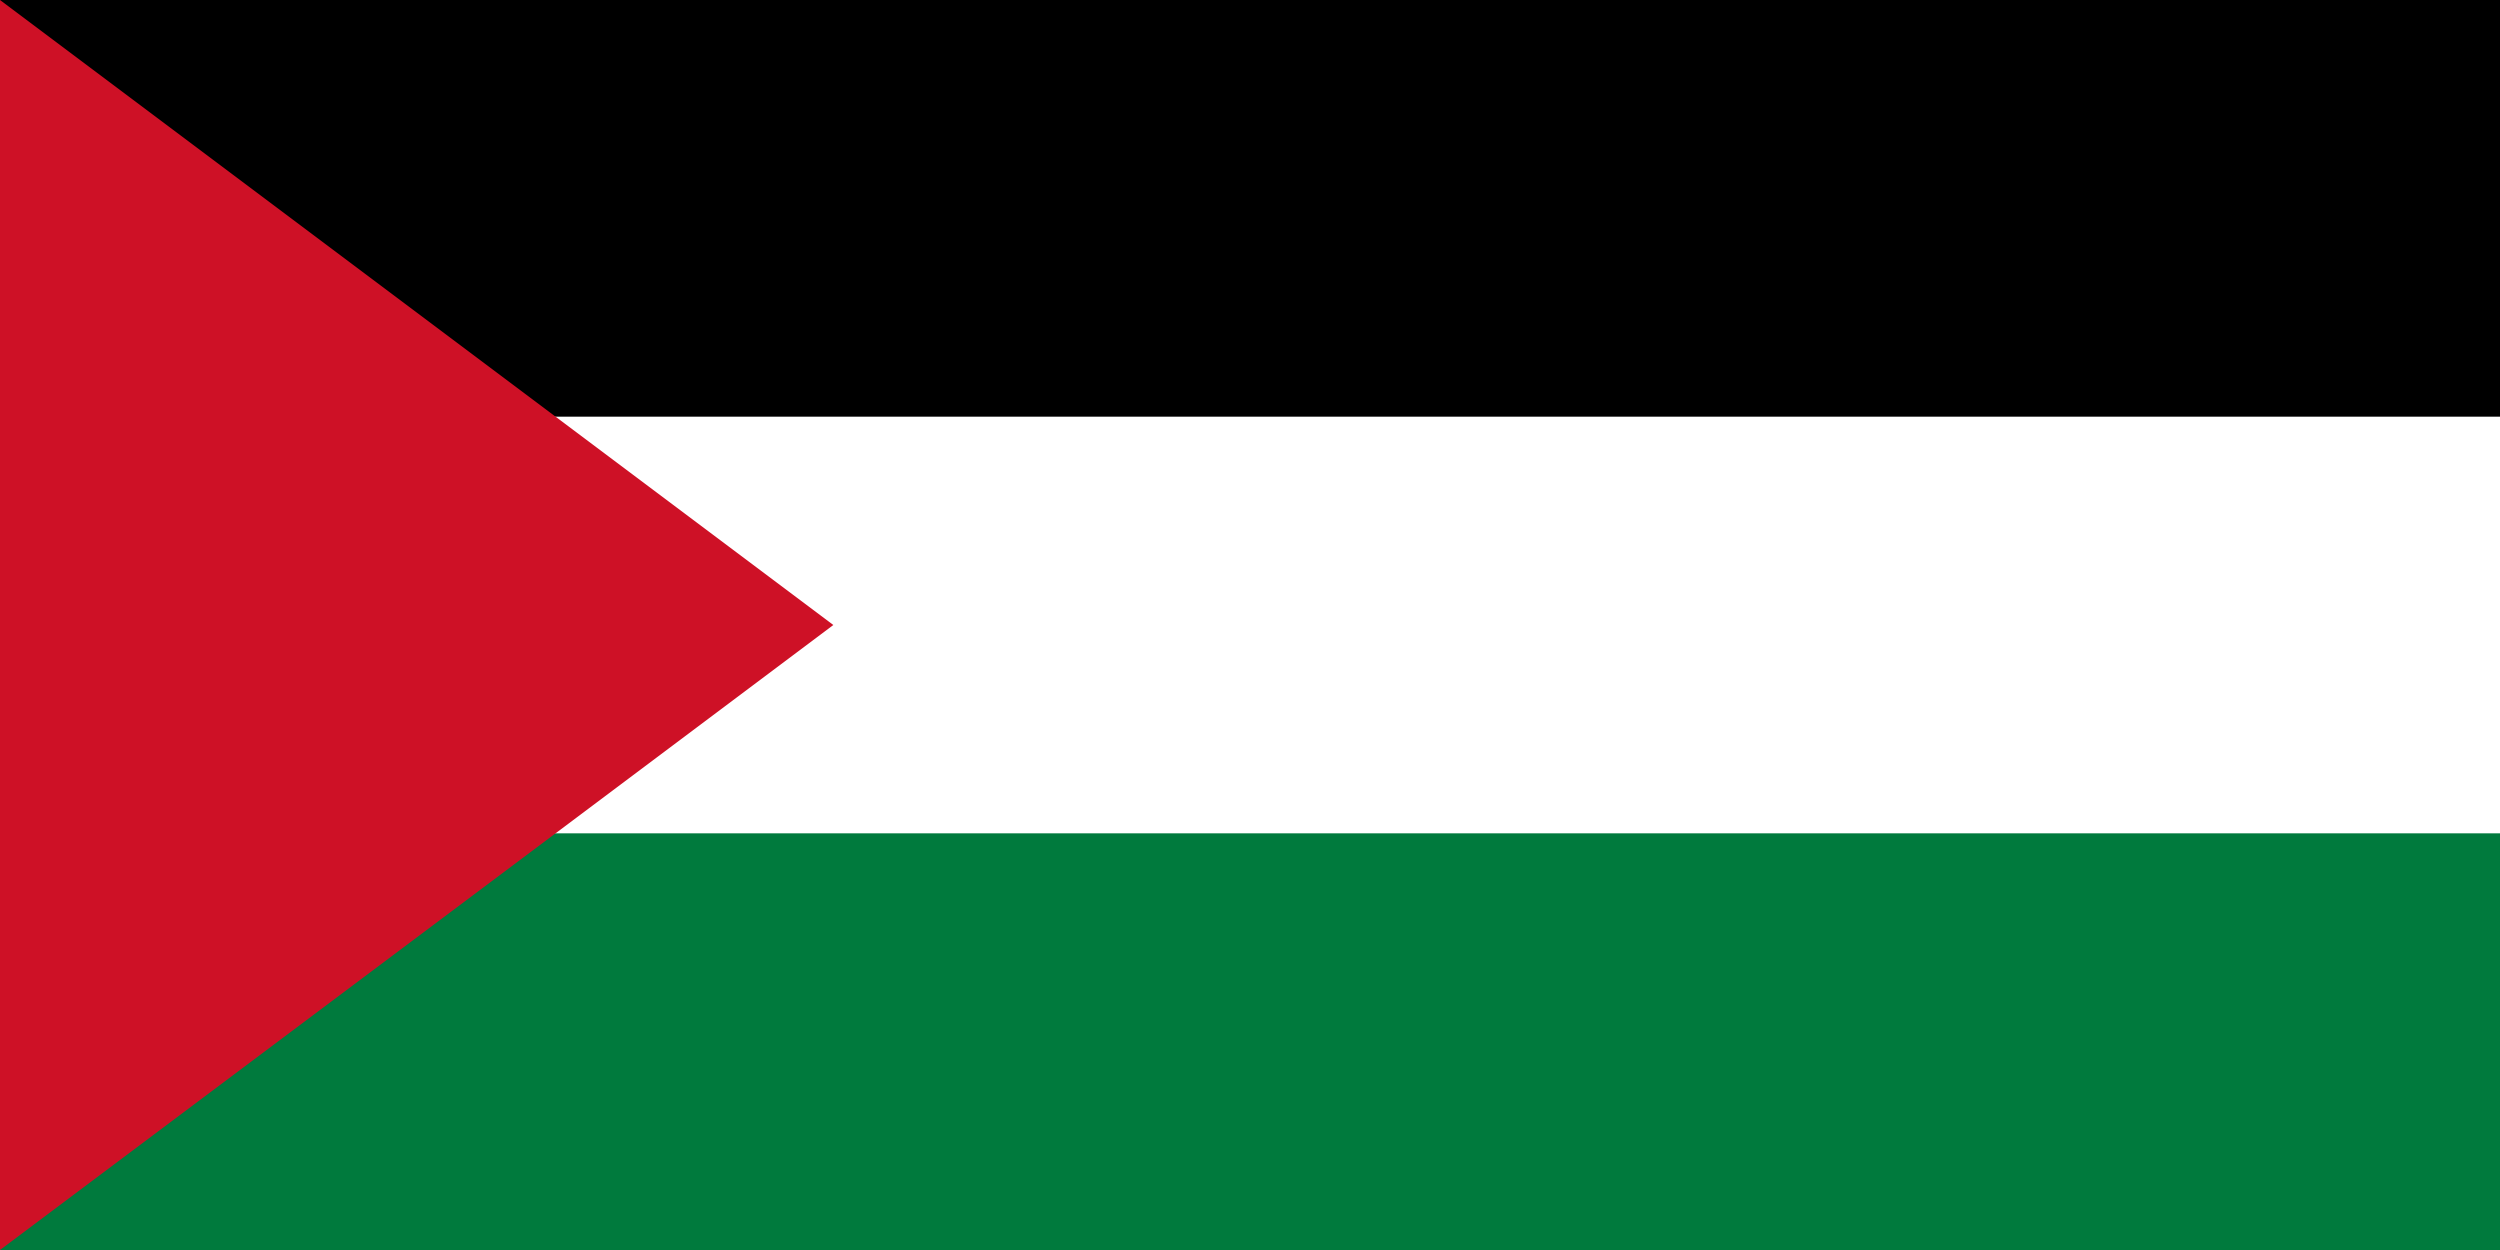
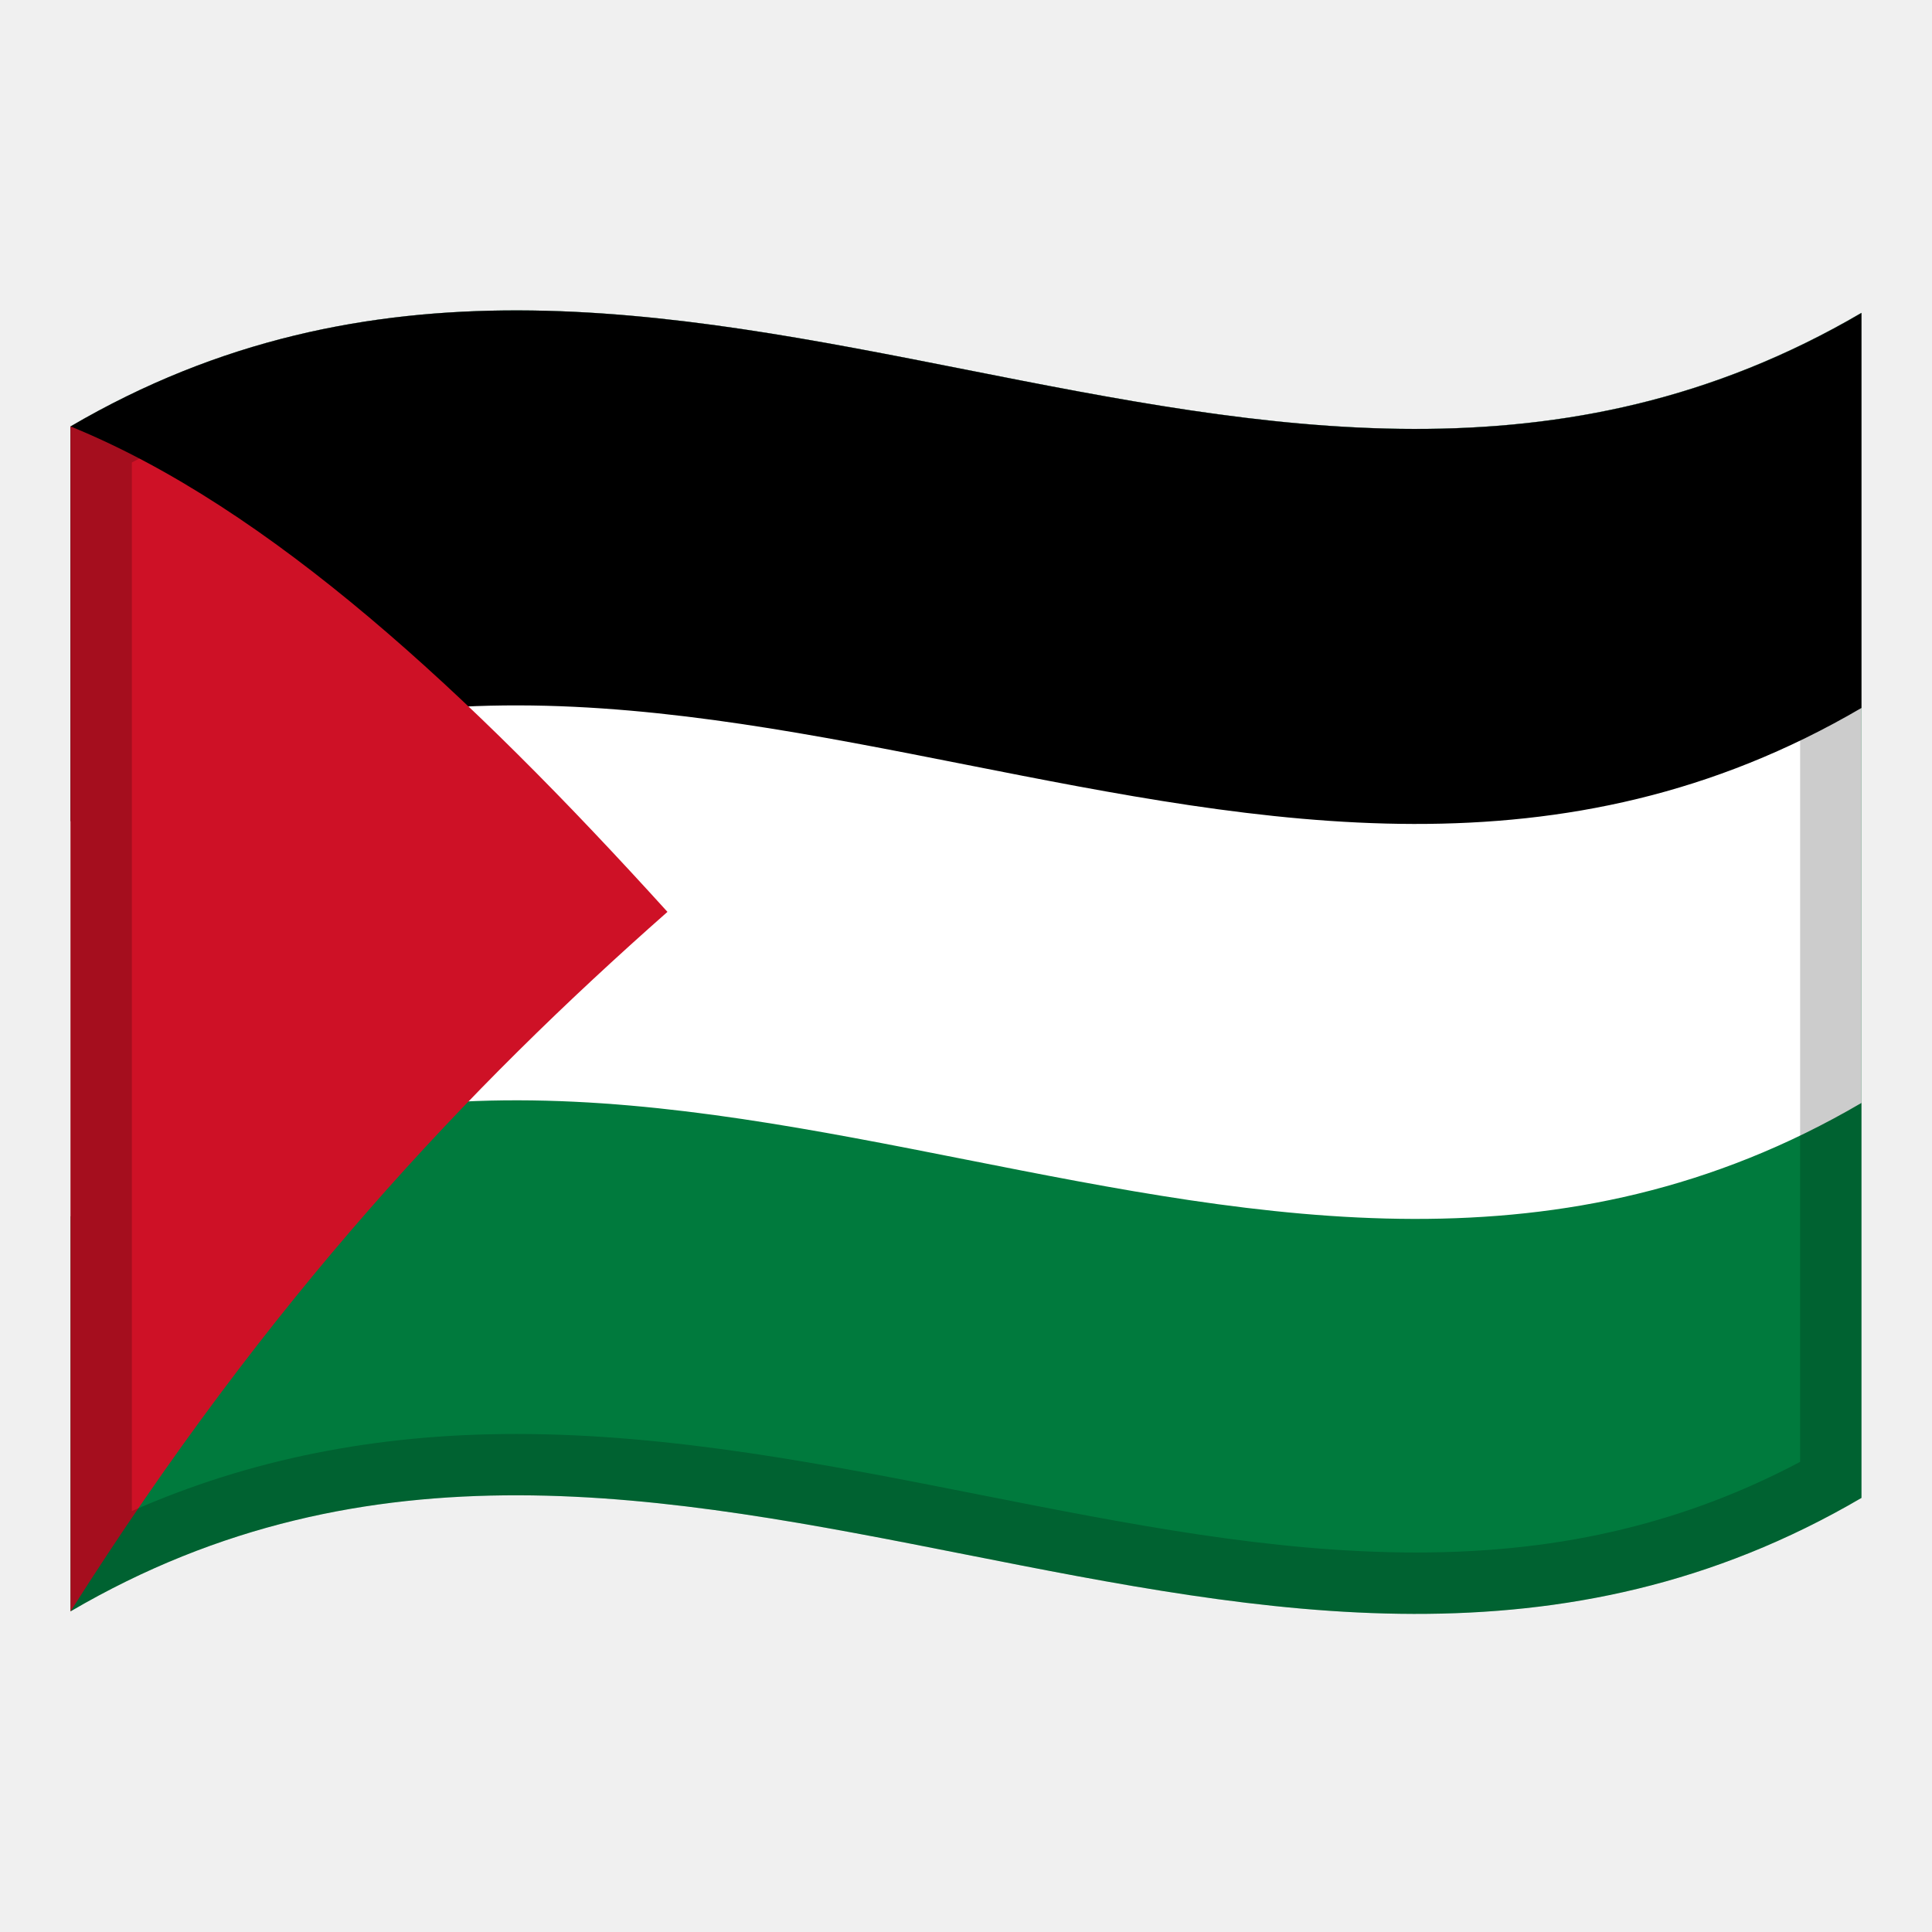
- <svg xmlns="http://www.w3.org/2000/svg" width="1200" height="600" viewBox="0 0 6 3">
-   <rect fill="#007A3D" width="6" height="3" />
-   <rect fill="#FFF" width="6" height="2" />
-   <rect width="6" height="1" />
-   <path fill="#CE1126" d="M0,0l2,1.5L0,3Z" />
+ <svg xmlns="http://www.w3.org/2000/svg" version="1.1" id="Layer_1" x="0px" y="0px" viewBox="0 0 1260 1260" style="enable-background:new 0 0 1260 1260;" xml:space="preserve">
+   <g>
+     <g>
+       <path d="M46,278.1v772.8c389.3-228,778.7,153.9,1168-74V204C824.7,432,435.3,50.2,46,278.1z" fill="#007A3D" />
+       <path d="M46,278.1v515.2c389.3-228,778.7,153.9,1168-74V204.1C824.7,432,435.3,50.2,46,278.1z" fill="#FFFFFF" />
+       <path d="M46,278.1v257.6c389.3-227.9,778.7,153.9,1168-74V204.1C824.7,432,435.3,50.2,46,278.1z" />
+       <path d="M46,278.1v772.8c129.8-204.8,259.6-341.8,389.3-456.2C305.5,451.5,175.8,331,46,278.1z" fill="#CE1126" />
+     </g>
+     <path d="M119,242.2c-24.3,9.8-48.7,21.6-73,35.9v257.6v257.6v257.6c389.3-228,778.7,153.9,1168-74V719.3V461.7V204.1   V204C849,417.7,484,95.5,119,242.2z M1174,953.4c-36.9,19.5-74.6,33.9-114.7,43.7c-42.5,10.4-86.9,15.4-135.8,15.4   c-93.9,0-187-18.4-285.7-37.9c-98.1-19.4-199.5-39.4-301.2-39.4c-91.4,0-174,16.5-250.6,50.3V301.6c15.7-8.3,31.8-15.8,47.9-22.3   c61.8-24.8,128.1-36.9,202.7-36.9c93.9,0,187,18.4,285.6,37.9c98,19.4,199.4,39.4,301.1,39.4c91.5,0,174.1-16.5,250.7-50.4V953.4z" enable-background="new" opacity="0.2" />
+   </g>
</svg>
